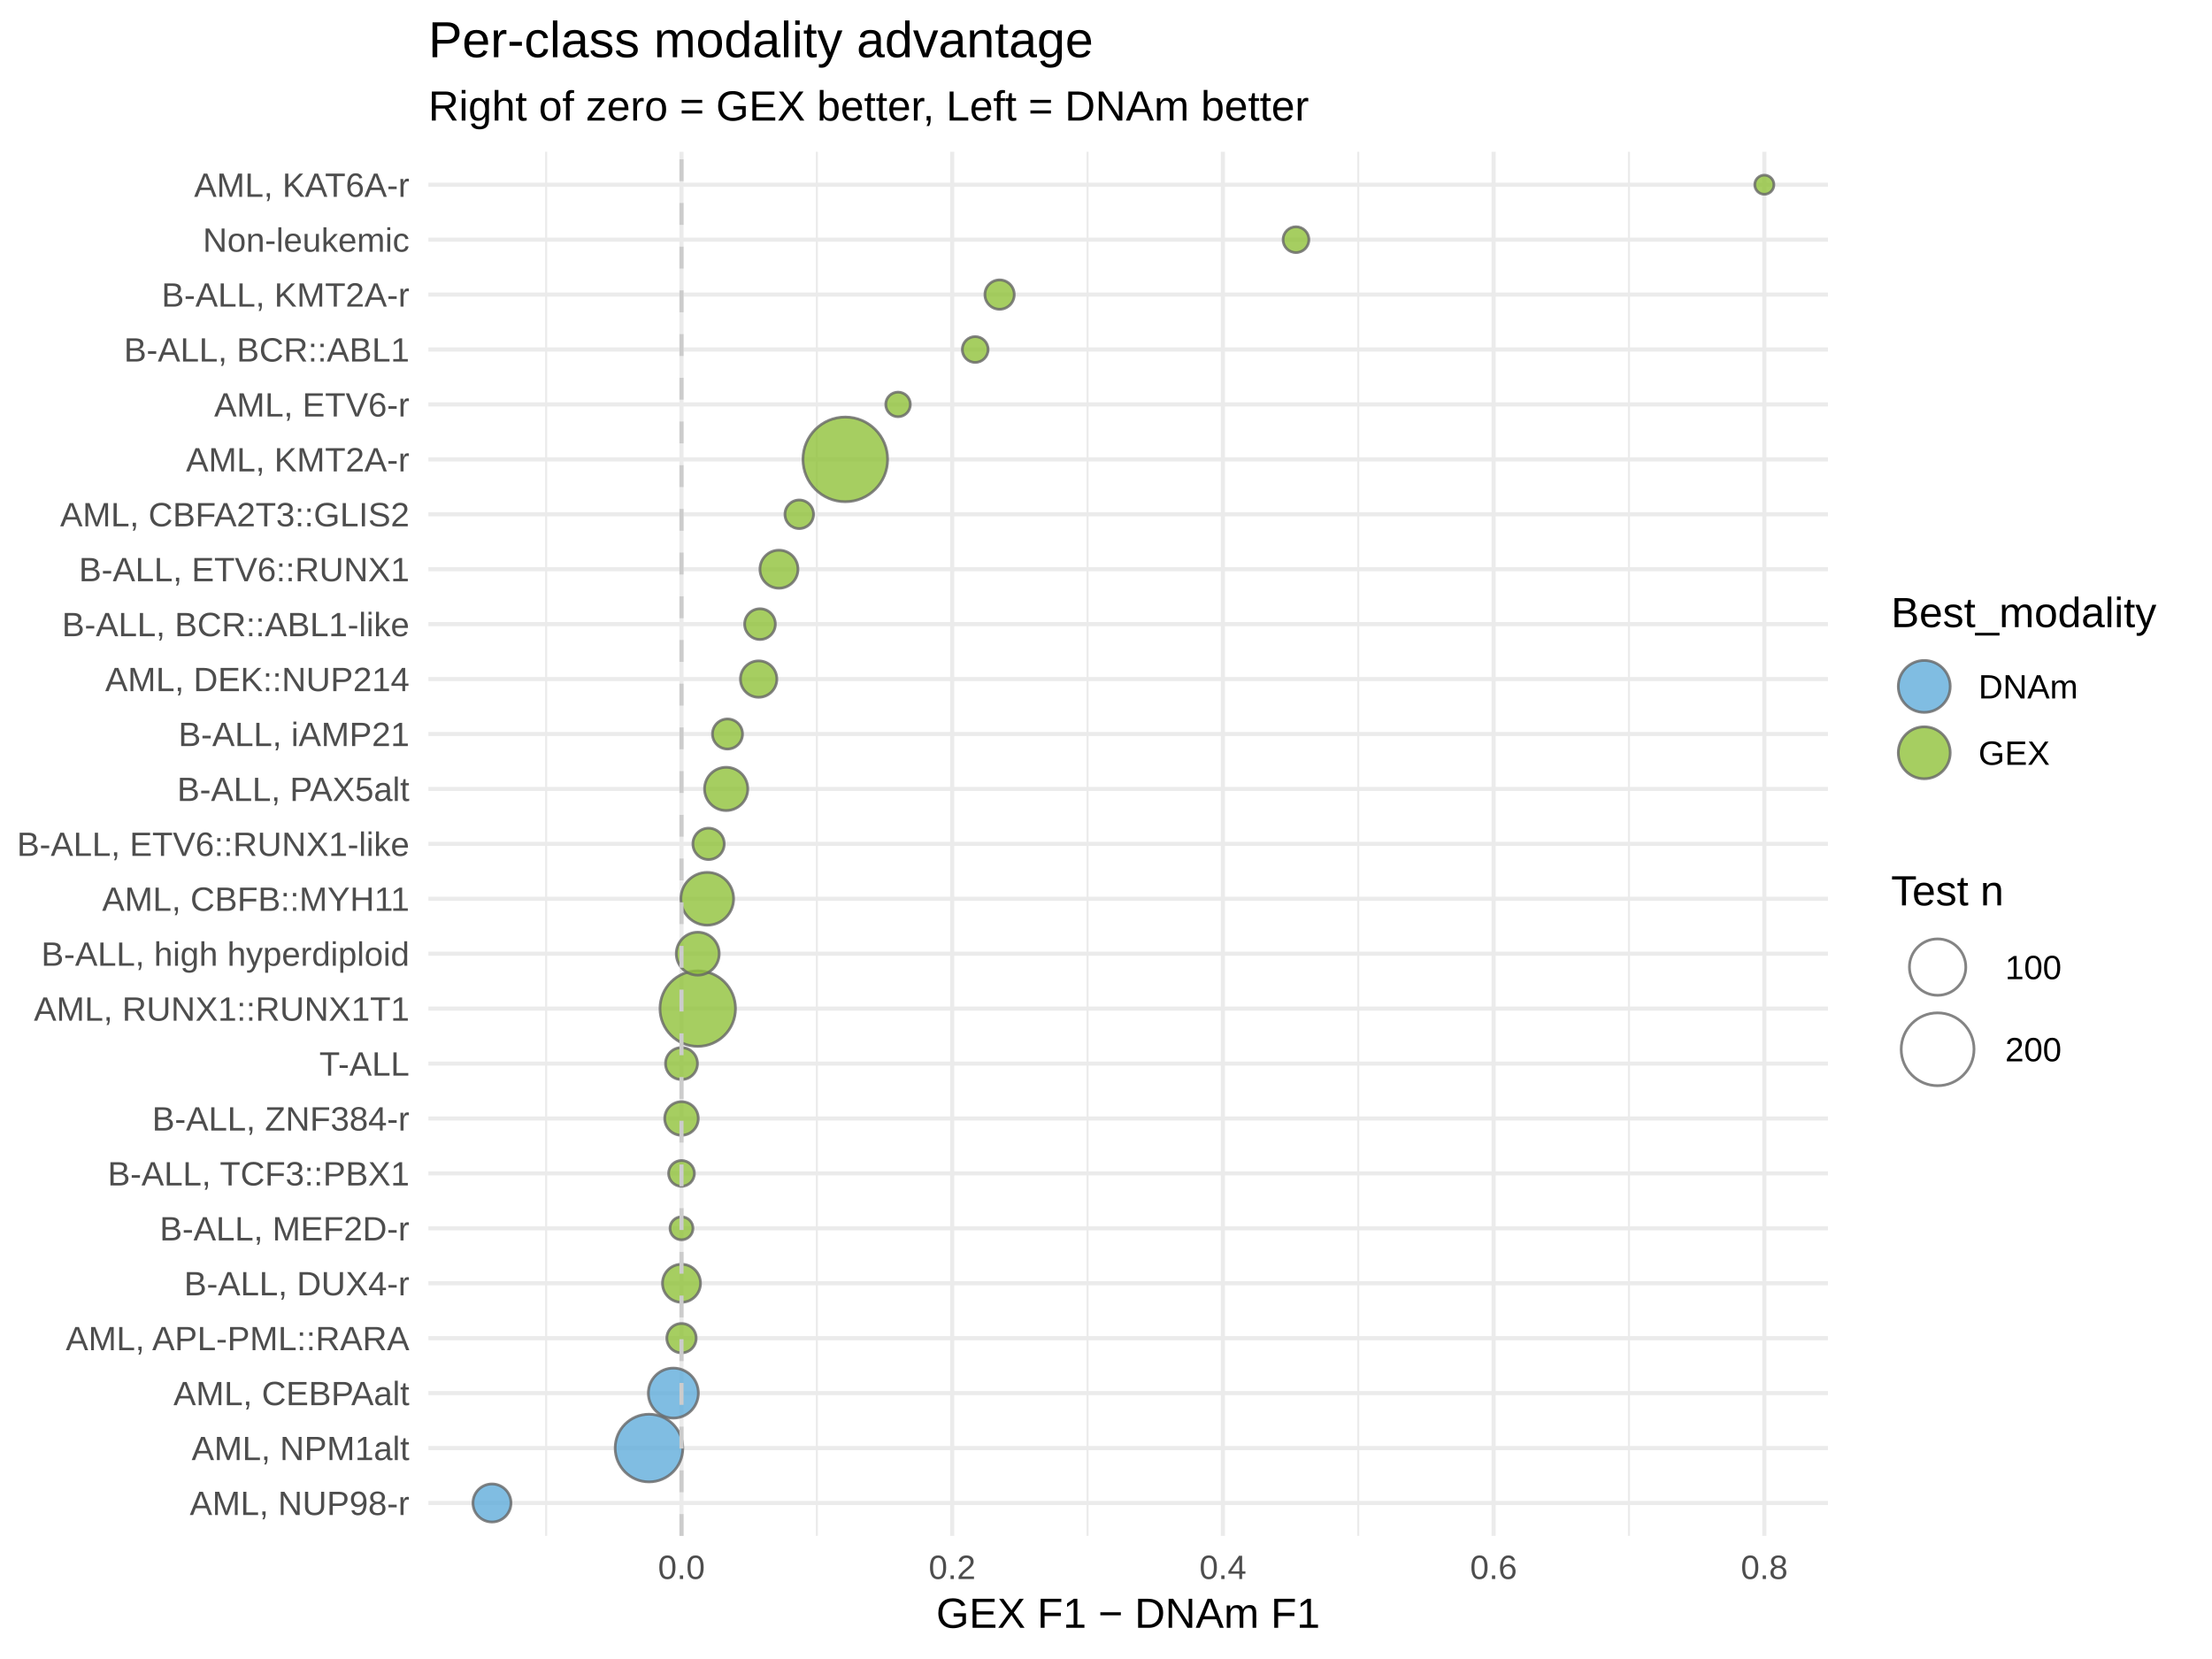
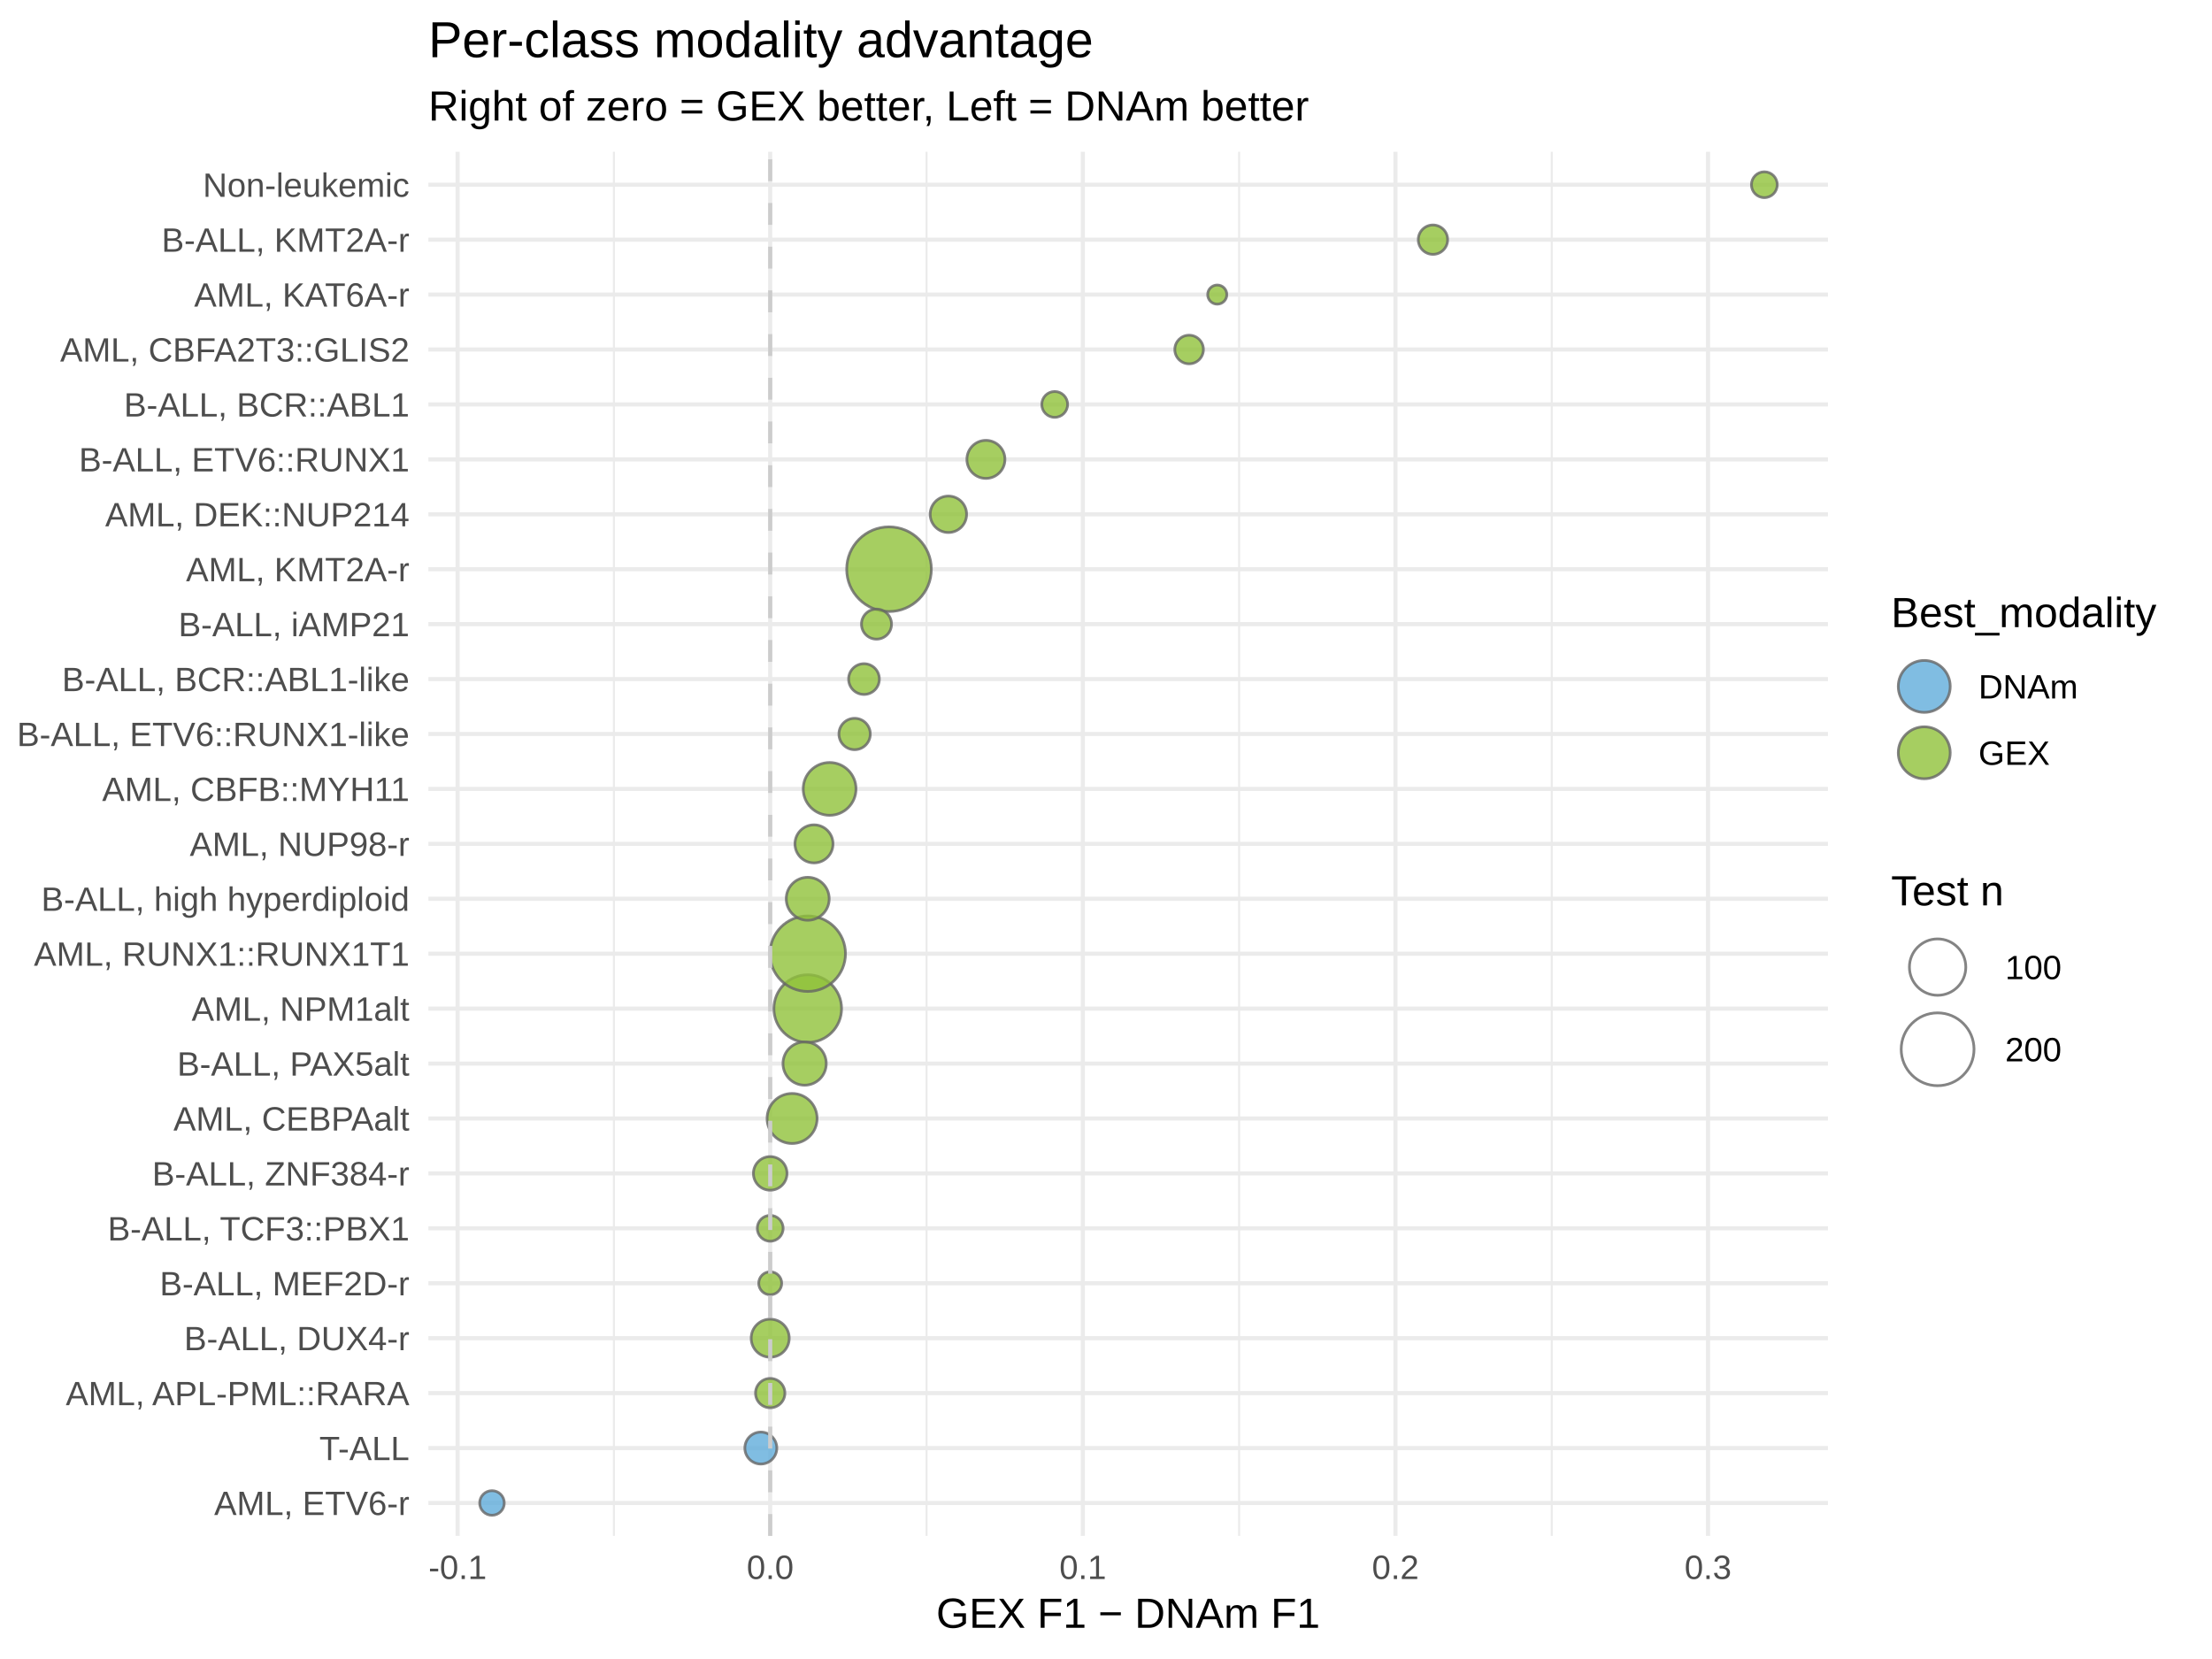
<svg xmlns="http://www.w3.org/2000/svg" class="svglite" width="576.00pt" height="432.00pt" viewBox="0 0 576.00 432.00">
  <defs>
    <style type="text/css">
    .svglite line, .svglite polyline, .svglite polygon, .svglite path, .svglite rect, .svglite circle {
      fill: none;
      stroke: #000000;
      stroke-linecap: round;
      stroke-linejoin: round;
      stroke-miterlimit: 10.00;
    }
    .svglite text {
      white-space: pre;
    }
  </style>
  </defs>
  <rect width="100%" height="100%" style="stroke: none; fill: #FFFFFF;" />
  <defs>
    <clipPath id="cpMC4wMHw1NzYuMDB8MC4wMHw0MzIuMDA=">
      <rect x="0.00" y="0.00" width="576.00" height="432.00" />
    </clipPath>
  </defs>
  <g clip-path="url(#cpMC4wMHw1NzYuMDB8MC4wMHw0MzIuMDA=)">
    <rect x="-0" y="0.00" width="576.00" height="432.00" style="stroke-width: 1.07; stroke: none; fill: #FFFFFF;" />
  </g>
  <defs>
    <clipPath id="cpMTExLjU1fDQ3NS45OXwzOS41MnwzOTkuOTU=">
      <rect x="111.55" y="39.52" width="364.44" height="360.43" />
    </clipPath>
  </defs>
  <g clip-path="url(#cpMTExLjU1fDQ3NS45OXwzOS41MnwzOTkuOTU=)">
-     <polyline points="142.21,399.95 142.21,39.52 " style="stroke-width: 0.53; stroke: #EBEBEB; stroke-linecap: butt;" />
-     <polyline points="212.70,399.95 212.70,39.52 " style="stroke-width: 0.53; stroke: #EBEBEB; stroke-linecap: butt;" />
-     <polyline points="283.20,399.95 283.20,39.52 " style="stroke-width: 0.53; stroke: #EBEBEB; stroke-linecap: butt;" />
-     <polyline points="353.69,399.95 353.69,39.52 " style="stroke-width: 0.53; stroke: #EBEBEB; stroke-linecap: butt;" />
-     <polyline points="424.18,399.95 424.18,39.52 " style="stroke-width: 0.53; stroke: #EBEBEB; stroke-linecap: butt;" />
+     <polyline points="159.86,399.95 159.86,39.52 " style="stroke-width: 0.53; stroke: #EBEBEB; stroke-linecap: butt;" />
+     <polyline points="241.27,399.95 241.27,39.52 " style="stroke-width: 0.53; stroke: #EBEBEB; stroke-linecap: butt;" />
+     <polyline points="322.67,399.95 322.67,39.52 " style="stroke-width: 0.53; stroke: #EBEBEB; stroke-linecap: butt;" />
+     <polyline points="404.07,399.95 404.07,39.52 " style="stroke-width: 0.53; stroke: #EBEBEB; stroke-linecap: butt;" />
    <polyline points="111.55,391.37 475.99,391.37 " style="stroke-width: 1.07; stroke: #EBEBEB; stroke-linecap: butt;" />
    <polyline points="111.55,377.07 475.99,377.07 " style="stroke-width: 1.07; stroke: #EBEBEB; stroke-linecap: butt;" />
    <polyline points="111.55,362.76 475.99,362.76 " style="stroke-width: 1.07; stroke: #EBEBEB; stroke-linecap: butt;" />
    <polyline points="111.55,348.46 475.99,348.46 " style="stroke-width: 1.07; stroke: #EBEBEB; stroke-linecap: butt;" />
    <polyline points="111.55,334.16 475.99,334.16 " style="stroke-width: 1.07; stroke: #EBEBEB; stroke-linecap: butt;" />
    <polyline points="111.55,319.85 475.99,319.85 " style="stroke-width: 1.07; stroke: #EBEBEB; stroke-linecap: butt;" />
    <polyline points="111.55,305.55 475.99,305.55 " style="stroke-width: 1.07; stroke: #EBEBEB; stroke-linecap: butt;" />
    <polyline points="111.55,291.25 475.99,291.25 " style="stroke-width: 1.07; stroke: #EBEBEB; stroke-linecap: butt;" />
    <polyline points="111.55,276.95 475.99,276.95 " style="stroke-width: 1.07; stroke: #EBEBEB; stroke-linecap: butt;" />
    <polyline points="111.55,262.64 475.99,262.64 " style="stroke-width: 1.07; stroke: #EBEBEB; stroke-linecap: butt;" />
    <polyline points="111.55,248.34 475.99,248.34 " style="stroke-width: 1.07; stroke: #EBEBEB; stroke-linecap: butt;" />
    <polyline points="111.55,234.04 475.99,234.04 " style="stroke-width: 1.07; stroke: #EBEBEB; stroke-linecap: butt;" />
    <polyline points="111.55,219.74 475.99,219.74 " style="stroke-width: 1.07; stroke: #EBEBEB; stroke-linecap: butt;" />
    <polyline points="111.55,205.43 475.99,205.43 " style="stroke-width: 1.07; stroke: #EBEBEB; stroke-linecap: butt;" />
    <polyline points="111.55,191.13 475.99,191.13 " style="stroke-width: 1.07; stroke: #EBEBEB; stroke-linecap: butt;" />
    <polyline points="111.55,176.83 475.99,176.83 " style="stroke-width: 1.07; stroke: #EBEBEB; stroke-linecap: butt;" />
    <polyline points="111.55,162.52 475.99,162.52 " style="stroke-width: 1.07; stroke: #EBEBEB; stroke-linecap: butt;" />
    <polyline points="111.55,148.22 475.99,148.22 " style="stroke-width: 1.07; stroke: #EBEBEB; stroke-linecap: butt;" />
    <polyline points="111.55,133.92 475.99,133.92 " style="stroke-width: 1.07; stroke: #EBEBEB; stroke-linecap: butt;" />
    <polyline points="111.55,119.62 475.99,119.62 " style="stroke-width: 1.07; stroke: #EBEBEB; stroke-linecap: butt;" />
    <polyline points="111.55,105.31 475.99,105.31 " style="stroke-width: 1.07; stroke: #EBEBEB; stroke-linecap: butt;" />
    <polyline points="111.55,91.01 475.99,91.01 " style="stroke-width: 1.07; stroke: #EBEBEB; stroke-linecap: butt;" />
    <polyline points="111.55,76.71 475.99,76.71 " style="stroke-width: 1.07; stroke: #EBEBEB; stroke-linecap: butt;" />
    <polyline points="111.55,62.41 475.99,62.41 " style="stroke-width: 1.07; stroke: #EBEBEB; stroke-linecap: butt;" />
    <polyline points="111.55,48.10 475.99,48.10 " style="stroke-width: 1.07; stroke: #EBEBEB; stroke-linecap: butt;" />
-     <polyline points="177.46,399.95 177.46,39.52 " style="stroke-width: 1.07; stroke: #EBEBEB; stroke-linecap: butt;" />
-     <polyline points="247.95,399.95 247.95,39.52 " style="stroke-width: 1.07; stroke: #EBEBEB; stroke-linecap: butt;" />
-     <polyline points="318.44,399.95 318.44,39.52 " style="stroke-width: 1.07; stroke: #EBEBEB; stroke-linecap: butt;" />
-     <polyline points="388.93,399.95 388.93,39.52 " style="stroke-width: 1.07; stroke: #EBEBEB; stroke-linecap: butt;" />
-     <polyline points="459.43,399.95 459.43,39.52 " style="stroke-width: 1.07; stroke: #EBEBEB; stroke-linecap: butt;" />
-     <circle cx="177.46" cy="348.46" r="3.82" style="stroke-width: 0.71; stroke: #666666; stroke-opacity: 0.80; fill: #90C23A; fill-opacity: 0.80;" />
-     <circle cx="208.12" cy="133.92" r="3.72" style="stroke-width: 0.71; stroke: #666666; stroke-opacity: 0.80; fill: #90C23A; fill-opacity: 0.80;" />
-     <circle cx="184.16" cy="234.04" r="6.87" style="stroke-width: 0.71; stroke: #666666; stroke-opacity: 0.80; fill: #90C23A; fill-opacity: 0.80;" />
-     <circle cx="175.34" cy="362.76" r="6.51" style="stroke-width: 0.71; stroke: #666666; stroke-opacity: 0.80; fill: #60ACDA; fill-opacity: 0.80;" />
-     <circle cx="197.55" cy="176.83" r="4.74" style="stroke-width: 0.71; stroke: #666666; stroke-opacity: 0.80; fill: #90C23A; fill-opacity: 0.80;" />
-     <circle cx="233.85" cy="105.31" r="3.20" style="stroke-width: 0.71; stroke: #666666; stroke-opacity: 0.80; fill: #90C23A; fill-opacity: 0.80;" />
-     <circle cx="459.43" cy="48.10" r="2.49" style="stroke-width: 0.71; stroke: #666666; stroke-opacity: 0.80; fill: #90C23A; fill-opacity: 0.80;" />
-     <circle cx="220.11" cy="119.62" r="11.02" style="stroke-width: 0.71; stroke: #666666; stroke-opacity: 0.80; fill: #90C23A; fill-opacity: 0.80;" />
-     <circle cx="169.00" cy="377.07" r="8.81" style="stroke-width: 0.71; stroke: #666666; stroke-opacity: 0.80; fill: #60ACDA; fill-opacity: 0.80;" />
-     <circle cx="128.11" cy="391.37" r="4.95" style="stroke-width: 0.71; stroke: #666666; stroke-opacity: 0.80; fill: #60ACDA; fill-opacity: 0.80;" />
-     <circle cx="181.69" cy="262.64" r="9.83" style="stroke-width: 0.71; stroke: #666666; stroke-opacity: 0.80; fill: #90C23A; fill-opacity: 0.80;" />
-     <circle cx="253.94" cy="91.01" r="3.36" style="stroke-width: 0.71; stroke: #666666; stroke-opacity: 0.80; fill: #90C23A; fill-opacity: 0.80;" />
-     <circle cx="197.90" cy="162.52" r="4.00" style="stroke-width: 0.71; stroke: #666666; stroke-opacity: 0.80; fill: #90C23A; fill-opacity: 0.80;" />
-     <circle cx="177.46" cy="334.16" r="4.95" style="stroke-width: 0.71; stroke: #666666; stroke-opacity: 0.80; fill: #90C23A; fill-opacity: 0.80;" />
-     <circle cx="202.84" cy="148.22" r="4.95" style="stroke-width: 0.71; stroke: #666666; stroke-opacity: 0.80; fill: #90C23A; fill-opacity: 0.80;" />
-     <circle cx="184.51" cy="219.74" r="4.08" style="stroke-width: 0.71; stroke: #666666; stroke-opacity: 0.80; fill: #90C23A; fill-opacity: 0.80;" />
-     <circle cx="181.69" cy="248.34" r="5.59" style="stroke-width: 0.71; stroke: #666666; stroke-opacity: 0.80; fill: #90C23A; fill-opacity: 0.80;" />
-     <circle cx="189.44" cy="191.13" r="3.91" style="stroke-width: 0.71; stroke: #666666; stroke-opacity: 0.80; fill: #90C23A; fill-opacity: 0.80;" />
-     <circle cx="260.29" cy="76.71" r="3.82" style="stroke-width: 0.71; stroke: #666666; stroke-opacity: 0.80; fill: #90C23A; fill-opacity: 0.80;" />
-     <circle cx="177.46" cy="319.85" r="2.99" style="stroke-width: 0.71; stroke: #666666; stroke-opacity: 0.80; fill: #90C23A; fill-opacity: 0.80;" />
-     <circle cx="189.09" cy="205.43" r="5.63" style="stroke-width: 0.71; stroke: #666666; stroke-opacity: 0.80; fill: #90C23A; fill-opacity: 0.80;" />
-     <circle cx="177.46" cy="305.55" r="3.36" style="stroke-width: 0.71; stroke: #666666; stroke-opacity: 0.80; fill: #90C23A; fill-opacity: 0.80;" />
-     <circle cx="177.46" cy="291.25" r="4.37" style="stroke-width: 0.71; stroke: #666666; stroke-opacity: 0.80; fill: #90C23A; fill-opacity: 0.80;" />
-     <circle cx="337.47" cy="62.41" r="3.36" style="stroke-width: 0.71; stroke: #666666; stroke-opacity: 0.80; fill: #90C23A; fill-opacity: 0.80;" />
-     <circle cx="177.46" cy="276.95" r="4.16" style="stroke-width: 0.71; stroke: #666666; stroke-opacity: 0.80; fill: #90C23A; fill-opacity: 0.80;" />
-     <line x1="177.46" y1="399.95" x2="177.46" y2="39.52" style="stroke-width: 1.07; stroke: #CCCCCC; stroke-dasharray: 5.69,5.69; stroke-linecap: butt;" />
+     <polyline points="119.16,399.95 119.16,39.52 " style="stroke-width: 1.07; stroke: #EBEBEB; stroke-linecap: butt;" />
+     <polyline points="200.56,399.95 200.56,39.52 " style="stroke-width: 1.07; stroke: #EBEBEB; stroke-linecap: butt;" />
+     <polyline points="281.97,399.95 281.97,39.52 " style="stroke-width: 1.07; stroke: #EBEBEB; stroke-linecap: butt;" />
+     <polyline points="363.37,399.95 363.37,39.52 " style="stroke-width: 1.07; stroke: #EBEBEB; stroke-linecap: butt;" />
+     <polyline points="444.77,399.95 444.77,39.52 " style="stroke-width: 1.07; stroke: #EBEBEB; stroke-linecap: butt;" />
+     <circle cx="200.56" cy="362.76" r="3.82" style="stroke-width: 0.71; stroke: #666666; stroke-opacity: 0.80; fill: #90C23A; fill-opacity: 0.80;" />
+     <circle cx="309.64" cy="91.01" r="3.72" style="stroke-width: 0.71; stroke: #666666; stroke-opacity: 0.80; fill: #90C23A; fill-opacity: 0.80;" />
+     <circle cx="216.03" cy="205.43" r="6.87" style="stroke-width: 0.71; stroke: #666666; stroke-opacity: 0.80; fill: #90C23A; fill-opacity: 0.80;" />
+     <circle cx="206.26" cy="291.25" r="6.51" style="stroke-width: 0.71; stroke: #666666; stroke-opacity: 0.80; fill: #90C23A; fill-opacity: 0.80;" />
+     <circle cx="246.96" cy="133.92" r="4.74" style="stroke-width: 0.71; stroke: #666666; stroke-opacity: 0.80; fill: #90C23A; fill-opacity: 0.80;" />
+     <circle cx="128.11" cy="391.37" r="3.20" style="stroke-width: 0.71; stroke: #666666; stroke-opacity: 0.80; fill: #60ACDA; fill-opacity: 0.80;" />
+     <circle cx="316.97" cy="76.71" r="2.49" style="stroke-width: 0.71; stroke: #666666; stroke-opacity: 0.80; fill: #90C23A; fill-opacity: 0.80;" />
+     <circle cx="231.50" cy="148.22" r="11.02" style="stroke-width: 0.71; stroke: #666666; stroke-opacity: 0.80; fill: #90C23A; fill-opacity: 0.80;" />
+     <circle cx="210.33" cy="262.64" r="8.81" style="stroke-width: 0.71; stroke: #666666; stroke-opacity: 0.80; fill: #90C23A; fill-opacity: 0.80;" />
+     <circle cx="211.96" cy="219.74" r="4.95" style="stroke-width: 0.71; stroke: #666666; stroke-opacity: 0.80; fill: #90C23A; fill-opacity: 0.80;" />
+     <circle cx="210.33" cy="248.34" r="9.83" style="stroke-width: 0.71; stroke: #666666; stroke-opacity: 0.80; fill: #90C23A; fill-opacity: 0.80;" />
+     <circle cx="274.64" cy="105.31" r="3.36" style="stroke-width: 0.71; stroke: #666666; stroke-opacity: 0.80; fill: #90C23A; fill-opacity: 0.80;" />
+     <circle cx="224.98" cy="176.83" r="4.00" style="stroke-width: 0.71; stroke: #666666; stroke-opacity: 0.80; fill: #90C23A; fill-opacity: 0.80;" />
+     <circle cx="200.56" cy="348.46" r="4.95" style="stroke-width: 0.71; stroke: #666666; stroke-opacity: 0.80; fill: #90C23A; fill-opacity: 0.80;" />
+     <circle cx="256.73" cy="119.62" r="4.95" style="stroke-width: 0.71; stroke: #666666; stroke-opacity: 0.80; fill: #90C23A; fill-opacity: 0.80;" />
+     <circle cx="222.54" cy="191.13" r="4.08" style="stroke-width: 0.71; stroke: #666666; stroke-opacity: 0.80; fill: #90C23A; fill-opacity: 0.80;" />
+     <circle cx="210.33" cy="234.04" r="5.59" style="stroke-width: 0.71; stroke: #666666; stroke-opacity: 0.80; fill: #90C23A; fill-opacity: 0.80;" />
+     <circle cx="228.24" cy="162.52" r="3.91" style="stroke-width: 0.71; stroke: #666666; stroke-opacity: 0.80; fill: #90C23A; fill-opacity: 0.80;" />
+     <circle cx="373.14" cy="62.41" r="3.82" style="stroke-width: 0.71; stroke: #666666; stroke-opacity: 0.80; fill: #90C23A; fill-opacity: 0.80;" />
+     <circle cx="200.56" cy="334.16" r="2.99" style="stroke-width: 0.71; stroke: #666666; stroke-opacity: 0.80; fill: #90C23A; fill-opacity: 0.80;" />
+     <circle cx="209.52" cy="276.95" r="5.63" style="stroke-width: 0.71; stroke: #666666; stroke-opacity: 0.80; fill: #90C23A; fill-opacity: 0.80;" />
+     <circle cx="200.56" cy="319.85" r="3.36" style="stroke-width: 0.71; stroke: #666666; stroke-opacity: 0.80; fill: #90C23A; fill-opacity: 0.80;" />
+     <circle cx="200.56" cy="305.55" r="4.37" style="stroke-width: 0.71; stroke: #666666; stroke-opacity: 0.80; fill: #90C23A; fill-opacity: 0.80;" />
+     <circle cx="459.43" cy="48.10" r="3.36" style="stroke-width: 0.71; stroke: #666666; stroke-opacity: 0.80; fill: #90C23A; fill-opacity: 0.80;" />
+     <circle cx="198.12" cy="377.07" r="4.16" style="stroke-width: 0.71; stroke: #666666; stroke-opacity: 0.80; fill: #60ACDA; fill-opacity: 0.80;" />
+     <line x1="200.56" y1="399.95" x2="200.56" y2="39.52" style="stroke-width: 1.07; stroke: #CCCCCC; stroke-dasharray: 5.69,5.69; stroke-linecap: butt;" />
  </g>
  <g clip-path="url(#cpMC4wMHw1NzYuMDB8MC4wMHw0MzIuMDA=)">
-     <text x="106.62" y="394.51" text-anchor="end" style="font-size: 8.80px;fill: #4D4D4D; font-family: &quot;Arimo&quot;;" textLength="57.82px" lengthAdjust="spacingAndGlyphs">AML, NUP98-r</text>
-     <text x="106.62" y="380.21" text-anchor="end" style="font-size: 8.80px;fill: #4D4D4D; font-family: &quot;Arimo&quot;;" textLength="58.25px" lengthAdjust="spacingAndGlyphs">AML, NPM1alt</text>
-     <text x="106.62" y="365.91" text-anchor="end" style="font-size: 8.80px;fill: #4D4D4D; font-family: &quot;Arimo&quot;;" textLength="60.34px" lengthAdjust="spacingAndGlyphs">AML, CEBPAalt</text>
-     <text x="106.62" y="351.60" text-anchor="end" style="font-size: 8.80px;fill: #4D4D4D; font-family: &quot;Arimo&quot;;" textLength="86.04px" lengthAdjust="spacingAndGlyphs">AML, APL-PML::RARA</text>
-     <text x="106.62" y="337.30" text-anchor="end" style="font-size: 8.80px;fill: #4D4D4D; font-family: &quot;Arimo&quot;;" textLength="57.54px" lengthAdjust="spacingAndGlyphs">B-ALL, DUX4-r</text>
-     <text x="106.62" y="323.00" text-anchor="end" style="font-size: 8.80px;fill: #4D4D4D; font-family: &quot;Arimo&quot;;" textLength="63.38px" lengthAdjust="spacingAndGlyphs">B-ALL, MEF2D-r</text>
-     <text x="106.62" y="308.69" text-anchor="end" style="font-size: 8.80px;fill: #4D4D4D; font-family: &quot;Arimo&quot;;" textLength="74.01px" lengthAdjust="spacingAndGlyphs">B-ALL, TCF3::PBX1</text>
-     <text x="106.62" y="294.39" text-anchor="end" style="font-size: 8.80px;fill: #4D4D4D; font-family: &quot;Arimo&quot;;" textLength="65.88px" lengthAdjust="spacingAndGlyphs">B-ALL, ZNF384-r</text>
-     <text x="106.62" y="280.09" text-anchor="end" style="font-size: 8.80px;fill: #4D4D4D; font-family: &quot;Arimo&quot;;" textLength="22.56px" lengthAdjust="spacingAndGlyphs">T-ALL</text>
-     <text x="106.62" y="265.79" text-anchor="end" style="font-size: 8.80px;fill: #4D4D4D; font-family: &quot;Arimo&quot;;" textLength="95.04px" lengthAdjust="spacingAndGlyphs">AML, RUNX1::RUNX1T1</text>
-     <text x="106.62" y="251.48" text-anchor="end" style="font-size: 8.80px;fill: #4D4D4D; font-family: &quot;Arimo&quot;;" textLength="101.14px" lengthAdjust="spacingAndGlyphs">B-ALL, high hyperdiploid</text>
-     <text x="106.62" y="237.18" text-anchor="end" style="font-size: 8.80px;fill: #4D4D4D; font-family: &quot;Arimo&quot;;" textLength="78.66px" lengthAdjust="spacingAndGlyphs">AML, CBFB::MYH11</text>
-     <text x="106.62" y="222.88" text-anchor="end" style="font-size: 8.80px;fill: #4D4D4D; font-family: &quot;Arimo&quot;;" textLength="98.63px" lengthAdjust="spacingAndGlyphs">B-ALL, ETV6::RUNX1-like</text>
-     <text x="106.62" y="208.58" text-anchor="end" style="font-size: 8.80px;fill: #4D4D4D; font-family: &quot;Arimo&quot;;" textLength="59.54px" lengthAdjust="spacingAndGlyphs">B-ALL, PAX5alt</text>
-     <text x="106.62" y="194.27" text-anchor="end" style="font-size: 8.80px;fill: #4D4D4D; font-family: &quot;Arimo&quot;;" textLength="59.28px" lengthAdjust="spacingAndGlyphs">B-ALL, iAMP21</text>
-     <text x="106.62" y="179.97" text-anchor="end" style="font-size: 8.80px;fill: #4D4D4D; font-family: &quot;Arimo&quot;;" textLength="77.85px" lengthAdjust="spacingAndGlyphs">AML, DEK::NUP214</text>
-     <text x="106.62" y="165.67" text-anchor="end" style="font-size: 8.80px;fill: #4D4D4D; font-family: &quot;Arimo&quot;;" textLength="87.49px" lengthAdjust="spacingAndGlyphs">B-ALL, BCR::ABL1-like</text>
-     <text x="106.62" y="151.36" text-anchor="end" style="font-size: 8.80px;fill: #4D4D4D; font-family: &quot;Arimo&quot;;" textLength="81.60px" lengthAdjust="spacingAndGlyphs">B-ALL, ETV6::RUNX1</text>
-     <text x="106.62" y="137.06" text-anchor="end" style="font-size: 8.80px;fill: #4D4D4D; font-family: &quot;Arimo&quot;;" textLength="87.83px" lengthAdjust="spacingAndGlyphs">AML, CBFA2T3::GLIS2</text>
-     <text x="106.62" y="122.76" text-anchor="end" style="font-size: 8.80px;fill: #4D4D4D; font-family: &quot;Arimo&quot;;" textLength="58.28px" lengthAdjust="spacingAndGlyphs">AML, KMT2A-r</text>
-     <text x="106.62" y="108.46" text-anchor="end" style="font-size: 8.80px;fill: #4D4D4D; font-family: &quot;Arimo&quot;;" textLength="49.41px" lengthAdjust="spacingAndGlyphs">AML, ETV6-r</text>
-     <text x="106.62" y="94.15" text-anchor="end" style="font-size: 8.80px;fill: #4D4D4D; font-family: &quot;Arimo&quot;;" textLength="70.47px" lengthAdjust="spacingAndGlyphs">B-ALL, BCR::ABL1</text>
-     <text x="106.62" y="79.85" text-anchor="end" style="font-size: 8.80px;fill: #4D4D4D; font-family: &quot;Arimo&quot;;" textLength="63.46px" lengthAdjust="spacingAndGlyphs">B-ALL, KMT2A-r</text>
-     <text x="106.62" y="65.55" text-anchor="end" style="font-size: 8.80px;fill: #4D4D4D; font-family: &quot;Arimo&quot;;" textLength="57.30px" lengthAdjust="spacingAndGlyphs">Non-leukemic</text>
-     <text x="106.62" y="51.25" text-anchor="end" style="font-size: 8.80px;fill: #4D4D4D; font-family: &quot;Arimo&quot;;" textLength="55.93px" lengthAdjust="spacingAndGlyphs">AML, KAT6A-r</text>
-     <text x="177.46" y="411.17" text-anchor="middle" style="font-size: 8.80px;fill: #4D4D4D; font-family: &quot;Arimo&quot;;" textLength="12.42px" lengthAdjust="spacingAndGlyphs">0.0</text>
-     <text x="247.95" y="411.17" text-anchor="middle" style="font-size: 8.80px;fill: #4D4D4D; font-family: &quot;Arimo&quot;;" textLength="12.42px" lengthAdjust="spacingAndGlyphs">0.2</text>
-     <text x="318.44" y="411.17" text-anchor="middle" style="font-size: 8.80px;fill: #4D4D4D; font-family: &quot;Arimo&quot;;" textLength="12.42px" lengthAdjust="spacingAndGlyphs">0.4</text>
-     <text x="388.93" y="411.17" text-anchor="middle" style="font-size: 8.80px;fill: #4D4D4D; font-family: &quot;Arimo&quot;;" textLength="12.42px" lengthAdjust="spacingAndGlyphs">0.6</text>
-     <text x="459.43" y="411.17" text-anchor="middle" style="font-size: 8.80px;fill: #4D4D4D; font-family: &quot;Arimo&quot;;" textLength="12.42px" lengthAdjust="spacingAndGlyphs">0.8</text>
+     <text x="106.62" y="394.51" text-anchor="end" style="font-size: 8.80px;fill: #4D4D4D; font-family: &quot;Arimo&quot;;" textLength="49.41px" lengthAdjust="spacingAndGlyphs">AML, ETV6-r</text>
+     <text x="106.62" y="380.21" text-anchor="end" style="font-size: 8.80px;fill: #4D4D4D; font-family: &quot;Arimo&quot;;" textLength="22.56px" lengthAdjust="spacingAndGlyphs">T-ALL</text>
+     <text x="106.62" y="365.91" text-anchor="end" style="font-size: 8.80px;fill: #4D4D4D; font-family: &quot;Arimo&quot;;" textLength="86.04px" lengthAdjust="spacingAndGlyphs">AML, APL-PML::RARA</text>
+     <text x="106.62" y="351.60" text-anchor="end" style="font-size: 8.80px;fill: #4D4D4D; font-family: &quot;Arimo&quot;;" textLength="57.54px" lengthAdjust="spacingAndGlyphs">B-ALL, DUX4-r</text>
+     <text x="106.62" y="337.30" text-anchor="end" style="font-size: 8.80px;fill: #4D4D4D; font-family: &quot;Arimo&quot;;" textLength="63.38px" lengthAdjust="spacingAndGlyphs">B-ALL, MEF2D-r</text>
+     <text x="106.62" y="323.00" text-anchor="end" style="font-size: 8.80px;fill: #4D4D4D; font-family: &quot;Arimo&quot;;" textLength="74.01px" lengthAdjust="spacingAndGlyphs">B-ALL, TCF3::PBX1</text>
+     <text x="106.62" y="308.69" text-anchor="end" style="font-size: 8.80px;fill: #4D4D4D; font-family: &quot;Arimo&quot;;" textLength="65.88px" lengthAdjust="spacingAndGlyphs">B-ALL, ZNF384-r</text>
+     <text x="106.62" y="294.39" text-anchor="end" style="font-size: 8.80px;fill: #4D4D4D; font-family: &quot;Arimo&quot;;" textLength="60.34px" lengthAdjust="spacingAndGlyphs">AML, CEBPAalt</text>
+     <text x="106.62" y="280.09" text-anchor="end" style="font-size: 8.80px;fill: #4D4D4D; font-family: &quot;Arimo&quot;;" textLength="59.54px" lengthAdjust="spacingAndGlyphs">B-ALL, PAX5alt</text>
+     <text x="106.62" y="265.79" text-anchor="end" style="font-size: 8.80px;fill: #4D4D4D; font-family: &quot;Arimo&quot;;" textLength="58.25px" lengthAdjust="spacingAndGlyphs">AML, NPM1alt</text>
+     <text x="106.62" y="251.48" text-anchor="end" style="font-size: 8.80px;fill: #4D4D4D; font-family: &quot;Arimo&quot;;" textLength="95.04px" lengthAdjust="spacingAndGlyphs">AML, RUNX1::RUNX1T1</text>
+     <text x="106.62" y="237.18" text-anchor="end" style="font-size: 8.80px;fill: #4D4D4D; font-family: &quot;Arimo&quot;;" textLength="101.14px" lengthAdjust="spacingAndGlyphs">B-ALL, high hyperdiploid</text>
+     <text x="106.62" y="222.88" text-anchor="end" style="font-size: 8.80px;fill: #4D4D4D; font-family: &quot;Arimo&quot;;" textLength="57.82px" lengthAdjust="spacingAndGlyphs">AML, NUP98-r</text>
+     <text x="106.62" y="208.58" text-anchor="end" style="font-size: 8.80px;fill: #4D4D4D; font-family: &quot;Arimo&quot;;" textLength="78.66px" lengthAdjust="spacingAndGlyphs">AML, CBFB::MYH11</text>
+     <text x="106.62" y="194.27" text-anchor="end" style="font-size: 8.80px;fill: #4D4D4D; font-family: &quot;Arimo&quot;;" textLength="98.63px" lengthAdjust="spacingAndGlyphs">B-ALL, ETV6::RUNX1-like</text>
+     <text x="106.62" y="179.97" text-anchor="end" style="font-size: 8.80px;fill: #4D4D4D; font-family: &quot;Arimo&quot;;" textLength="87.49px" lengthAdjust="spacingAndGlyphs">B-ALL, BCR::ABL1-like</text>
+     <text x="106.62" y="165.67" text-anchor="end" style="font-size: 8.80px;fill: #4D4D4D; font-family: &quot;Arimo&quot;;" textLength="59.28px" lengthAdjust="spacingAndGlyphs">B-ALL, iAMP21</text>
+     <text x="106.62" y="151.36" text-anchor="end" style="font-size: 8.80px;fill: #4D4D4D; font-family: &quot;Arimo&quot;;" textLength="58.28px" lengthAdjust="spacingAndGlyphs">AML, KMT2A-r</text>
+     <text x="106.62" y="137.06" text-anchor="end" style="font-size: 8.80px;fill: #4D4D4D; font-family: &quot;Arimo&quot;;" textLength="77.85px" lengthAdjust="spacingAndGlyphs">AML, DEK::NUP214</text>
+     <text x="106.62" y="122.76" text-anchor="end" style="font-size: 8.80px;fill: #4D4D4D; font-family: &quot;Arimo&quot;;" textLength="81.60px" lengthAdjust="spacingAndGlyphs">B-ALL, ETV6::RUNX1</text>
+     <text x="106.62" y="108.46" text-anchor="end" style="font-size: 8.80px;fill: #4D4D4D; font-family: &quot;Arimo&quot;;" textLength="70.47px" lengthAdjust="spacingAndGlyphs">B-ALL, BCR::ABL1</text>
+     <text x="106.62" y="94.15" text-anchor="end" style="font-size: 8.80px;fill: #4D4D4D; font-family: &quot;Arimo&quot;;" textLength="87.83px" lengthAdjust="spacingAndGlyphs">AML, CBFA2T3::GLIS2</text>
+     <text x="106.62" y="79.85" text-anchor="end" style="font-size: 8.80px;fill: #4D4D4D; font-family: &quot;Arimo&quot;;" textLength="55.93px" lengthAdjust="spacingAndGlyphs">AML, KAT6A-r</text>
+     <text x="106.62" y="65.55" text-anchor="end" style="font-size: 8.80px;fill: #4D4D4D; font-family: &quot;Arimo&quot;;" textLength="63.46px" lengthAdjust="spacingAndGlyphs">B-ALL, KMT2A-r</text>
+     <text x="106.62" y="51.25" text-anchor="end" style="font-size: 8.80px;fill: #4D4D4D; font-family: &quot;Arimo&quot;;" textLength="57.30px" lengthAdjust="spacingAndGlyphs">Non-leukemic</text>
+     <text x="119.16" y="411.17" text-anchor="middle" style="font-size: 8.80px;fill: #4D4D4D; font-family: &quot;Arimo&quot;;" textLength="15.25px" lengthAdjust="spacingAndGlyphs">-0.1</text>
+     <text x="200.56" y="411.17" text-anchor="middle" style="font-size: 8.80px;fill: #4D4D4D; font-family: &quot;Arimo&quot;;" textLength="12.42px" lengthAdjust="spacingAndGlyphs">0.0</text>
+     <text x="281.97" y="411.17" text-anchor="middle" style="font-size: 8.80px;fill: #4D4D4D; font-family: &quot;Arimo&quot;;" textLength="12.42px" lengthAdjust="spacingAndGlyphs">0.1</text>
+     <text x="363.37" y="411.17" text-anchor="middle" style="font-size: 8.80px;fill: #4D4D4D; font-family: &quot;Arimo&quot;;" textLength="12.42px" lengthAdjust="spacingAndGlyphs">0.2</text>
+     <text x="444.77" y="411.17" text-anchor="middle" style="font-size: 8.80px;fill: #4D4D4D; font-family: &quot;Arimo&quot;;" textLength="12.42px" lengthAdjust="spacingAndGlyphs">0.3</text>
    <text x="293.77" y="423.88" text-anchor="middle" style="font-size: 11.00px; font-family: &quot;Arimo&quot;;" textLength="96.30px" lengthAdjust="spacingAndGlyphs">GEX F1 − DNAm F1</text>
    <text x="492.43" y="163.30" style="font-size: 11.00px; font-family: &quot;Arimo&quot;;" textLength="72.61px" lengthAdjust="spacingAndGlyphs">Best_modality</text>
    <circle cx="501.07" cy="178.74" r="6.76" style="stroke-width: 0.71; stroke: #666666; stroke-opacity: 0.80; fill: #60ACDA; fill-opacity: 0.80;" />
    <circle cx="501.07" cy="196.02" r="6.76" style="stroke-width: 0.71; stroke: #666666; stroke-opacity: 0.80; fill: #90C23A; fill-opacity: 0.80;" />
    <text x="515.19" y="181.88" style="font-size: 8.80px; font-family: &quot;Arimo&quot;;" textLength="26.96px" lengthAdjust="spacingAndGlyphs">DNAm</text>
    <text x="515.19" y="199.16" style="font-size: 8.80px; font-family: &quot;Arimo&quot;;" textLength="16.44px" lengthAdjust="spacingAndGlyphs">GEX</text>
    <text x="492.43" y="235.76" style="font-size: 11.00px; font-family: &quot;Arimo&quot;;" textLength="31.22px" lengthAdjust="spacingAndGlyphs">Test n</text>
    <circle cx="504.55" cy="251.83" r="7.34" style="stroke-width: 0.71; stroke: #666666; stroke-opacity: 0.80;" />
    <circle cx="504.55" cy="273.23" r="9.48" style="stroke-width: 0.71; stroke: #666666; stroke-opacity: 0.80;" />
    <text x="522.14" y="254.98" style="font-size: 8.80px; font-family: &quot;Arimo&quot;;" textLength="15.10px" lengthAdjust="spacingAndGlyphs">100</text>
    <text x="522.14" y="276.37" style="font-size: 8.80px; font-family: &quot;Arimo&quot;;" textLength="15.10px" lengthAdjust="spacingAndGlyphs">200</text>
    <text x="111.55" y="31.40" style="font-size: 11.00px; font-family: &quot;Arimo&quot;;" textLength="238.82px" lengthAdjust="spacingAndGlyphs">Right of zero = GEX better, Left = DNAm better</text>
    <text x="111.55" y="14.90" style="font-size: 13.20px; font-family: &quot;Arimo&quot;;" textLength="181.30px" lengthAdjust="spacingAndGlyphs">Per-class modality advantage</text>
  </g>
</svg>
